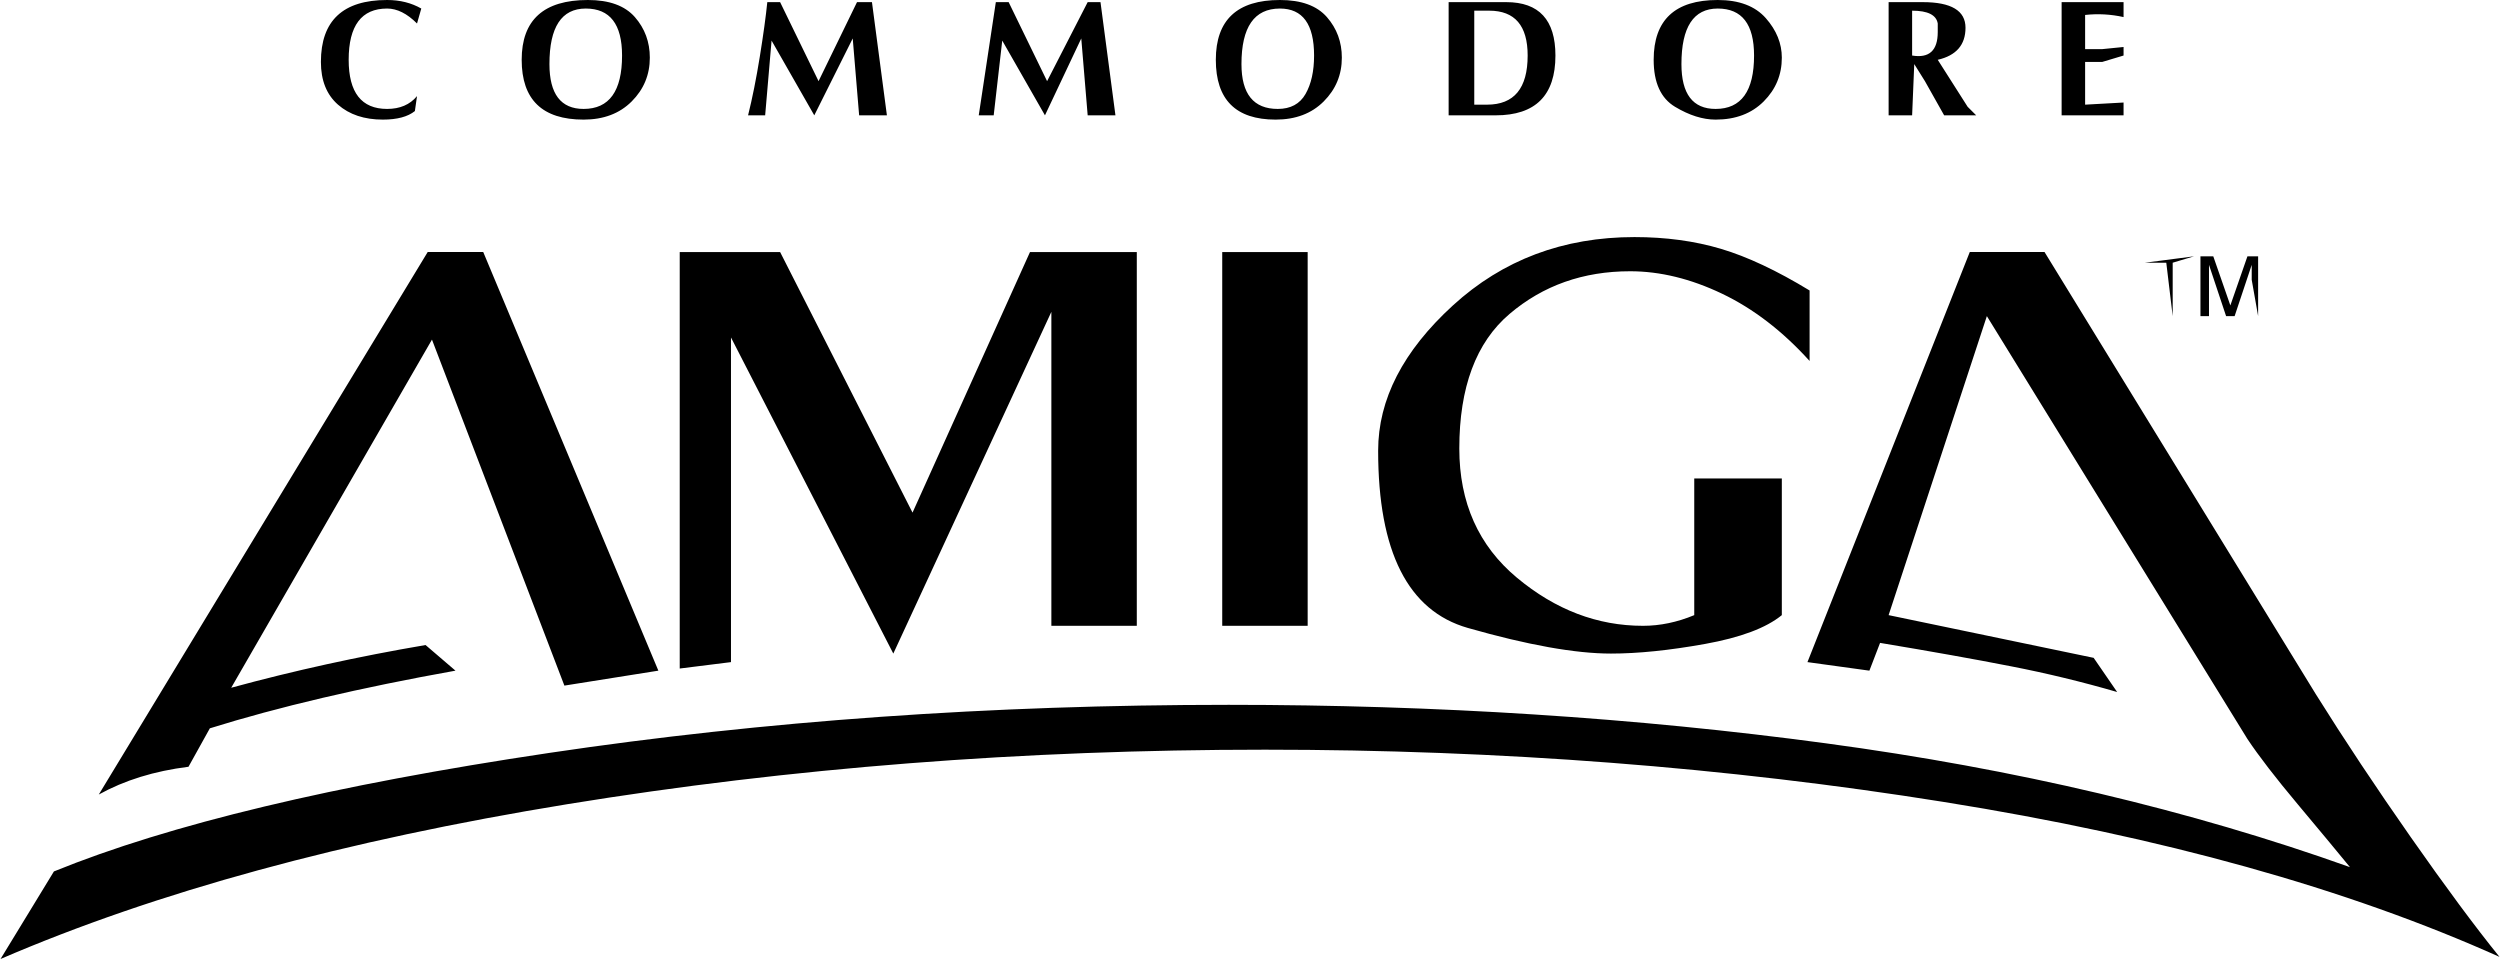
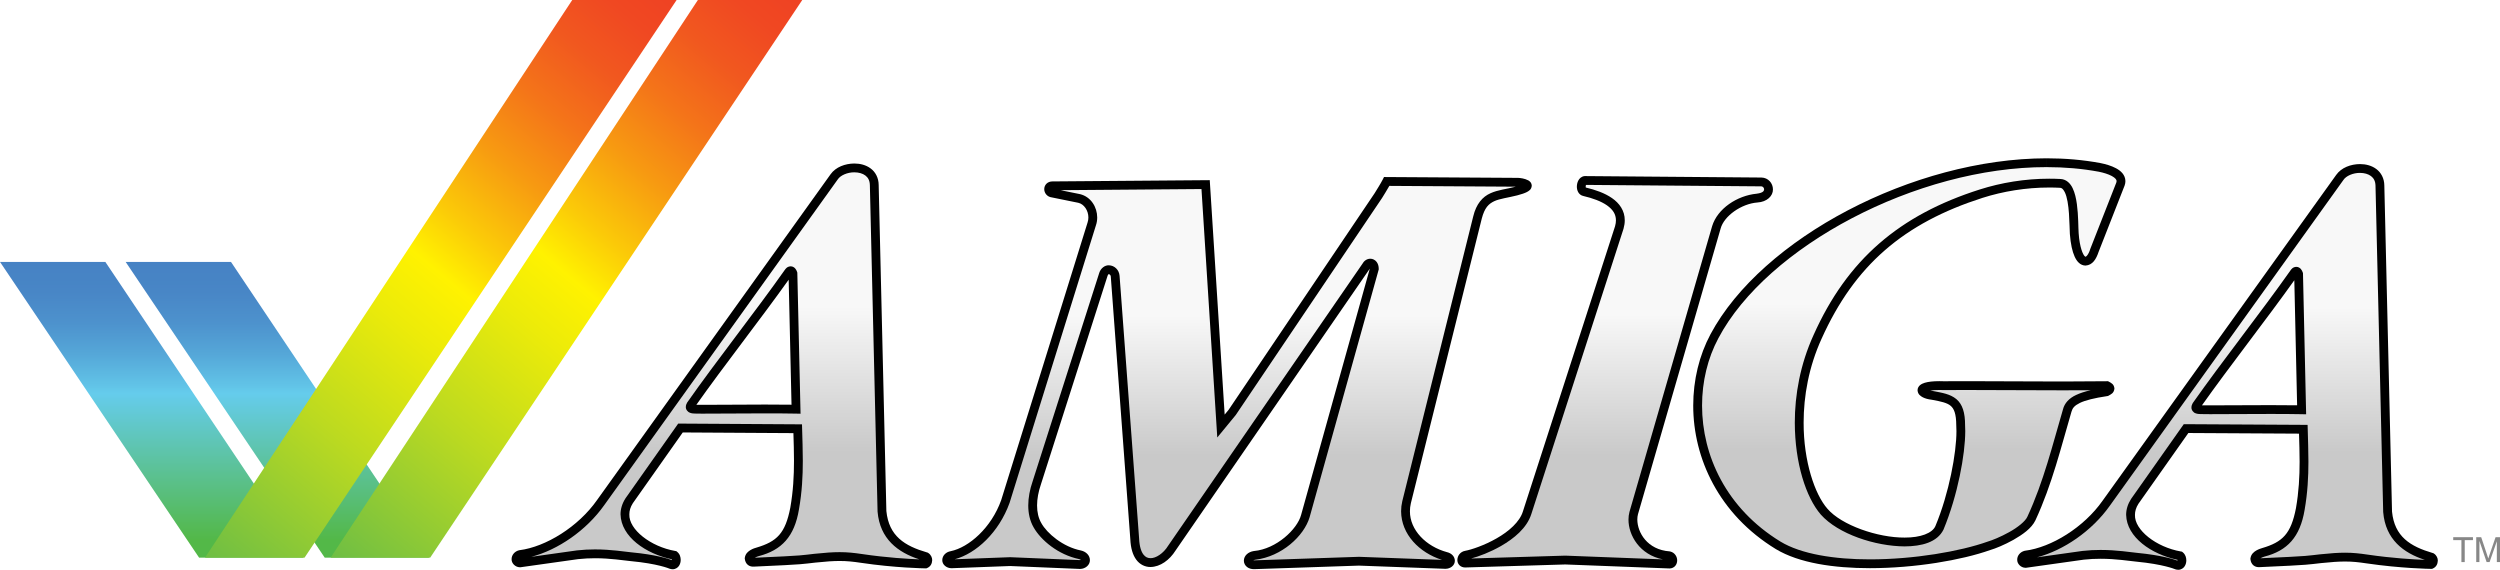
- <svg xmlns="http://www.w3.org/2000/svg" width="2500" height="959" viewBox="0 0 416.515 159.842">
-   <path d="M353.859 19.224h-10.324V.356h10.324v2.492a19.473 19.473 0 0 0-6.408-.356v5.696h2.849l3.56-.356v1.424l-3.56 1.068h-2.849v7.12l6.408-.356v2.136zm-24.563 0h-5.34l-3.204-5.696-1.78-2.848-.355 8.544H314.7V.356h5.695c2.374 0 4.153.356 5.34 1.067 1.187.712 1.78 1.78 1.78 3.204 0 2.848-1.542 4.628-4.628 5.34l4.984 7.832 1.425 1.425zM296.9 9.612c0 2.848-1.009 5.281-3.026 7.298s-4.688 3.026-8.01 3.026c-2.136 0-4.391-.712-6.764-2.136-2.374-1.424-3.561-4.034-3.561-7.832 0-6.646 3.561-9.968 10.68-9.968 3.561 0 6.23 1.009 8.011 3.026 1.78 2.018 2.67 4.212 2.67 6.586zm-37.735-.356c0 6.646-3.322 9.968-9.969 9.968h-7.831V.356h9.611c5.459 0 8.189 2.966 8.189 8.9zm-35.6.356c0 2.848-1.009 5.281-3.026 7.298s-4.688 3.026-8.01 3.026c-6.646 0-9.968-3.323-9.968-9.968S206.121 0 213.241 0c3.561 0 6.17.95 7.832 2.848 1.661 1.899 2.492 4.153 2.492 6.764zm-37.735 9.612h-4.628l-1.068-12.816-6.052 12.816-7.12-12.46-1.424 12.46h-2.492L165.894.356h2.136l6.408 13.172L181.202.356h2.136l2.492 18.868zm-38.092 0h-4.628l-1.068-12.816-6.408 12.816-7.12-12.46-1.068 12.46h-2.848c.712-2.848 1.364-6.112 1.958-9.79.594-3.678 1.009-6.705 1.247-9.078h2.136l6.408 13.172L142.755.356h2.492l2.491 18.868zm-39.515-9.612c0 2.848-1.008 5.281-3.026 7.298s-4.688 3.026-8.01 3.026c-6.882 0-10.323-3.323-10.323-9.968S90.541 0 97.899 0c3.56 0 6.17.95 7.832 2.848 1.661 1.899 2.492 4.153 2.492 6.764zM70.131 1.424l-.712 2.492c-1.661-1.661-3.322-2.492-4.983-2.492-4.272 0-6.408 2.848-6.408 8.544 0 5.458 2.136 8.188 6.408 8.188 2.136 0 3.797-.711 4.983-2.136l-.355 2.492c-1.187.95-2.967 1.424-5.34 1.424-3.085 0-5.578-.831-7.476-2.492-1.898-1.662-2.848-4.035-2.848-7.12C53.399 3.442 57.078 0 64.436 0c2.135 0 4.034.475 5.695 1.424zm306.156 51.264l-1.068-6.052v-2.492l-2.848 8.544h-1.424l-2.849-8.544v8.544h-1.424V42.72h2.137l2.848 8.188 2.848-8.188h1.78v9.968zm-14.239-8.9v8.9l-1.068-8.9h-3.561l8.188-1.068-3.559 1.068zm-144.179 60.519h-14.24V42.008h14.24v62.299zm83.659-44.144c-4.51-4.983-9.375-8.722-14.596-11.214-5.222-2.492-10.324-3.737-15.309-3.737-7.831 0-14.535 2.373-20.113 7.12s-8.366 12.222-8.366 22.428c0 9.018 3.204 16.198 9.612 21.538s13.409 8.01 21.004 8.01c2.848 0 5.695-.594 8.543-1.779V79.743H296.9v22.784c-2.61 2.136-6.883 3.737-12.816 4.806-5.933 1.067-11.154 1.602-15.663 1.602-5.934 0-13.885-1.424-23.852-4.271-9.969-2.849-14.952-12.697-14.952-29.548 0-8.544 4.153-16.613 12.46-24.208 8.307-7.594 18.393-11.392 30.26-11.392 5.221 0 10.027.652 14.418 1.958 4.39 1.306 9.314 3.62 14.773 6.942v11.747zM189.39 104.307h-14.24V51.976l-26.344 56.959-27.056-52.687v54.111l-8.544 1.068V42.008h16.732l22.071 43.432 19.58-43.432h17.8v62.299h.001zm-79.744 7.476l-15.664 2.491-22.071-57.67-33.463 58.027c10.442-2.848 21.241-5.222 32.396-7.12l4.984 4.272c-15.901 2.848-29.548 6.051-40.939 9.611l-3.56 6.408c-5.696.712-10.68 2.254-14.952 4.628L71.2 42.007h9.256l29.19 69.776zm306.869 47.703c-25.395-11.393-56.247-19.996-92.559-25.81s-74.047-8.722-113.207-8.722c-40.346 0-79.09 3.025-116.232 9.077C57.375 140.084 25.869 148.688 0 159.842l8.9-14.596c19.224-7.832 46.753-14.418 82.59-19.758s73.573-8.01 113.207-8.01c34.65 0 67.817 2.136 99.501 6.408 31.684 4.271 60.815 11.154 87.396 20.647-2.136-2.61-5.043-6.111-8.722-10.502s-6.468-8.01-8.366-10.857l-43.432-70.487-16.375 49.84 34.175 7.119 3.916 5.696a200.88 200.88 0 0 0-17.621-4.272c-6.053-1.187-13.351-2.491-21.894-3.916l-1.78 4.629-10.324-1.425 27.056-68.351h12.46l45.212 73.69c4.746 7.595 10.027 15.546 15.841 23.853 5.815 8.306 10.74 14.952 14.775 19.936zM322.888 5.34V3.916c-.237-1.424-1.661-2.136-4.271-2.136v7.476c2.847.474 4.271-.83 4.271-3.916zm-68.352 3.916c0-4.984-2.136-7.476-6.407-7.476h-2.492v15.664h2.136c4.509 0 6.763-2.73 6.763-8.188zm37.736 0c0-5.221-2.018-7.832-6.053-7.832-4.033 0-6.052 3.086-6.052 9.256 0 4.984 1.898 7.476 5.696 7.476 4.274 0 6.409-2.967 6.409-8.9zm-73.334 0c0-5.221-1.898-7.832-5.696-7.832-4.271 0-6.408 3.086-6.408 9.256 0 4.984 2.017 7.476 6.051 7.476 2.137 0 3.679-.83 4.629-2.492.949-1.662 1.424-3.798 1.424-6.408zm-115.343 0c0-5.221-2.018-7.832-6.052-7.832-4.035 0-6.052 3.086-6.052 9.256 0 4.984 1.898 7.476 5.696 7.476 4.271 0 6.408-2.967 6.408-8.9z" fill-rule="evenodd" clip-rule="evenodd" />
+ <svg xmlns="http://www.w3.org/2000/svg" version="1.1" id="Ebene_1" x="0px" y="0px" width="566.929px" height="129.21px" viewBox="0 0 566.929 129.21" enable-background="new 0 0 566.929 129.21" xml:space="preserve">
+   <g id="Ebene_2">
+ </g>
+   <g>
+     <g enable-background="new    ">
+       <g>
+         <g>
+           <linearGradient id="SVGID_1_" gradientUnits="userSpaceOnUse" x1="280.519" y1="41.153" x2="280.519" y2="128.077">
+             <stop offset="0.35" style="stop-color:#F8F8F8" />
+             <stop offset="0.716" style="stop-color:#C9C9C9" />
+           </linearGradient>
+           <path fill="url(#SVGID_1_)" d="M314.466,41.153l29.807,0.189c0.568,0,4.658,0.663-0.453,1.999      c-4.084,1.063-7.43,0.661-8.764,5.979l-16.086,64.575c-1.336,5.769,3.152,10.742,8.955,12.301c1.313,0.32,1.393,1.715-0.158,1.8      l-19.586-0.724l-23.795,0.805c-1.728,0-1.795-1.794,0.085-2.125c5.562-0.567,10.478-5.151,11.548-8.913l15.643-56.077      c0.002-0.846-0.436-1.287-0.914-1.287c-0.35,0-0.723,0.236-0.965,0.719l-44.044,63.917c-1.22,1.967-3.14,3.271-4.838,3.271      c-1.835,0-3.412-1.521-3.578-5.375l-4.433-59.588c-0.048-0.826-0.744-1.454-1.438-1.454c-0.478,0-0.956,0.297-1.222,1.029      l-15.107,47.273c-1.237,3.593-1.325,7.104,0.147,9.646c1.463,2.611,5.229,5.803,9.64,6.701c1.714,0.412,1.628,2.125-0.004,2.209      l-15.824-0.662l-13.293,0.498c-1.561-0.084-1.393-1.631,0.004-1.883c4.578-0.979,9.826-5.638,12.205-12.267l19.571-62.897      c0.821-2.376-0.476-5.236-2.852-5.804l-6.055-1.229c-1.063-0.082-1.215-1.632,0.002-1.632l34.736-0.282l3.482,54.755l2.548-3.1      l33.147-49.172C312.984,43.683,313.968,42.134,314.466,41.153z" />
+           <path d="M282.789,128.577c-0.439-0.336-0.721-0.885-0.715-1.438l0,0c0.017-1.149,1.001-1.98,2.225-2.174l0,0l0.027-0.006      l0.043-0.004c5.083-0.46,9.815-4.928,10.685-8.187l0,0l15.581-55.852l-44.048,63.92c-1.372,2.18-3.473,3.711-5.686,3.744l0,0      c-1.196,0.013-2.412-0.545-3.218-1.644l0,0c-0.812-1.096-1.27-2.636-1.359-4.66l0,0l-4.432-59.601      c-0.002-0.292-0.342-0.518-0.439-0.512l0,0c-0.008,0.004-0.017,0.004-0.027,0.004l0,0c-0.037,0-0.095,0-0.245,0.327l0,0      l-15.114,47.295c-0.582,1.689-0.889,3.343-0.889,4.837l0,0c0,1.529,0.317,2.88,0.963,3.995l0,0      c1.27,2.314,4.902,5.408,9.001,6.216l0,0c1.134,0.255,2.012,1.101,2.019,2.18l0,0c0.014,1.132-1.046,1.981-2.201,2l0,0      l-0.058,0.002l-15.822-0.661l-13.303,0.497l-0.043-0.002c-1.048-0.002-2.078-0.789-2.053-1.84l0,0      c0.014-1.059,0.874-1.847,1.902-2.019l0,0c4.122-0.852,9.223-5.29,11.461-11.587l0,0l19.579-62.925      c0.129-0.373,0.193-0.769,0.193-1.165l0,0c0.002-1.568-0.99-3.044-2.298-3.332l0,0l-6.008-1.221      c-1.043-0.115-1.721-1.01-1.703-1.875l0,0c-0.004-0.42,0.153-0.885,0.506-1.231l0,0c0.35-0.348,0.855-0.52,1.343-0.516l0,0      l35.681-0.288l3.382,53.167l0.906-1.1l33.1-49.101c0.412-0.671,1.393-2.221,1.85-3.125l0,0l0.278-0.551l30.42,0.192      c0.506,0.031,1.437,0.116,2.311,0.574l0,0c0.259,0.159,0.736,0.456,0.773,1.206l0,0c-0.077,0.897-0.635,1.161-1.092,1.428l0,0      c-0.51,0.261-1.194,0.496-2.195,0.759l0,0c-2.138,0.547-3.968,0.733-5.244,1.334l0,0c-1.258,0.611-2.148,1.451-2.799,3.92l0,0      l-16.082,64.559c-0.146,0.621-0.214,1.227-0.214,1.815l0,0c-0.026,4.268,3.657,8.002,8.43,9.287l0,0      c0.945,0.224,1.738,0.93,1.759,1.943l0,0c0.005,1.096-1.052,1.819-2.095,1.827l0,0l-0.054,0.002l-19.602-0.725l-23.782,0.804      c-0.004,0-0.008,0-0.012,0l0,0C283.779,129.074,283.224,128.917,282.789,128.577L282.789,128.577z M284.351,127.074      l23.838-0.806l18.807,0.695c-5.114-1.617-9.239-5.779-9.265-11.028l0,0c-0.002-0.746,0.087-1.503,0.268-2.284l0,0l16.087-64.575      c0.683-2.847,2.131-4.465,3.902-5.25l0,0c1.749-0.792,3.635-0.937,5.578-1.453l0,0c0.047-0.012,0.094-0.024,0.14-0.037l0,0      l-28.643-0.181c-0.553,0.99-1.303,2.17-1.656,2.75l0,0l-33.172,49.208l-4.192,5.097l-3.583-56.34l-31.957,0.258l4.446,0.904      c2.441,0.607,3.862,2.942,3.866,5.286l0,0c0,0.607-0.095,1.223-0.292,1.788l0,0l-19.583,62.938      c-2.42,6.682-7.531,11.459-12.446,12.784l0,0l12.593-0.472l15.813,0.661c0.093-0.009,0.159-0.025,0.205-0.042l0,0      c-0.064-0.056-0.191-0.136-0.394-0.186l0,0c-4.758-0.995-8.658-4.285-10.307-7.18l0,0c-0.852-1.47-1.225-3.183-1.225-4.983l0,0      c0-1.766,0.356-3.627,0.99-5.467l0,0l15.12-47.31c0.332-1.016,1.245-1.716,2.163-1.689l0,0c1.289,0.031,2.329,1.038,2.435,2.381      l0,0l4.434,59.619c0.075,1.801,0.489,2.948,0.963,3.576l0,0c0.485,0.626,0.974,0.827,1.617,0.841l0,0      c1.181,0.033,2.919-1.042,4.013-2.839l0,0l44.007-63.864c0.364-0.692,1.033-1.2,1.825-1.204l0,0      c0.547-0.004,1.088,0.275,1.42,0.707l0,0c0.338,0.433,0.493,0.984,0.491,1.575l0,0l0.002,0.006v0.139l-15.682,56.211      c-1.266,4.242-6.329,8.924-12.339,9.625l0,0c-0.199,0.035-0.332,0.085-0.419,0.131l0,0      C284.258,127.071,284.302,127.074,284.351,127.074L284.351,127.074z" />
+         </g>
+       </g>
+     </g>
+   </g>
+   <g>
+     <g enable-background="new    ">
+       <g>
+         <g>
+           <linearGradient id="SVGID_2_" gradientUnits="userSpaceOnUse" x1="366.273" y1="40.928" x2="366.273" y2="127.911">
+             <stop offset="0.35" style="stop-color:#F8F8F8" />
+             <stop offset="0.716" style="stop-color:#C9C9C9" />
+           </linearGradient>
+           <path fill="url(#SVGID_2_)" d="M359.425,40.928l40.012,0.331c1.883,0,2.766,3.332-1,3.664c-4.02,0.354-8.225,3.215-9.213,6.641      l-18.748,64.8c-0.904,3.438,1.594,9.183,8.051,9.669c1.063,0.246,1.061,1.877,0.08,1.877l-23.631-0.906l-22.697,0.686      c-1.232,0-0.896-1.629,0.154-1.795c3.111-0.567,12.154-4.076,13.879-9.634l20.902-64.692c1.309-4.656-3.016-6.949-7.922-8.095      C358.23,43.304,358.447,41.011,359.425,40.928z" />
+           <path d="M378.567,128.909l-23.601-0.905l-22.688,0.684c-0.466,0.007-0.964-0.152-1.31-0.503l0,0      c-0.347-0.346-0.484-0.805-0.48-1.199l0,0c0.017-0.946,0.649-1.87,1.765-2.074l0,0c1.394-0.249,4.396-1.25,7.141-2.83l0,0      c2.772-1.573,5.256-3.759,5.967-6.128l0,0l20.89-64.654c0.14-0.494,0.198-0.94,0.198-1.343l0,0      c-0.011-1.41-0.699-2.438-2.036-3.391l0,0c-1.326-0.927-3.256-1.631-5.328-2.112l0,0c-0.559-0.099-0.999-0.5-1.203-0.895l0,0      c-0.222-0.411-0.292-0.83-0.295-1.237l0,0c0.005-0.481,0.103-0.957,0.343-1.406l0,0c0.228-0.432,0.7-0.921,1.414-0.984l0,0      l0.046-0.002l40.049,0.33c1.554,0.023,2.613,1.308,2.615,2.68l0,0c0.033,1.493-1.355,2.853-3.528,2.98l0,0      c-3.64,0.282-7.577,3.06-8.341,5.923l0,0l-18.74,64.777c-0.097,0.361-0.148,0.768-0.148,1.201l0,0      c0.021,2.933,2.246,6.833,7.308,7.215l0,0l0.069,0.006l0.079,0.019c1.071,0.253,1.595,1.223,1.581,2.029l0,0      c-0.003,0.402-0.111,0.824-0.403,1.195l0,0c-0.276,0.364-0.781,0.626-1.323,0.626l0,0      C378.592,128.909,378.58,128.909,378.567,128.909L378.567,128.909z M377.115,126.852c-5.262-1.019-7.84-5.458-7.82-9.032l0,0      c0-0.594,0.07-1.17,0.221-1.734l0,0l18.747-64.799c1.214-3.99,5.686-6.932,10.086-7.36l0,0c1.625-0.208,1.671-0.715,1.704-0.988      l0,0c0-0.357-0.309-0.678-0.624-0.68l0,0l-39.771-0.328c-0.037,0.094-0.072,0.251-0.07,0.39l0,0      c-0.002,0.08,0.01,0.151,0.021,0.201l0,0c2.188,0.52,4.295,1.258,5.947,2.402l0,0c1.666,1.141,2.905,2.851,2.893,5.032l0,0      c0.002,0.603-0.09,1.233-0.282,1.921l0,0l-20.899,64.679c-1.018,3.199-3.918,5.548-6.878,7.26l0,0      c-2.466,1.408-4.993,2.362-6.781,2.833l0,0l21.378-0.647L377.115,126.852L377.115,126.852z" />
+         </g>
+       </g>
+     </g>
+   </g>
+   <g>
+     <g enable-background="new    ">
+       <g>
+         <g>
+           <linearGradient id="SVGID_3_" gradientUnits="userSpaceOnUse" x1="432.982" y1="36.898" x2="432.982" y2="127.848">
+             <stop offset="0.35" style="stop-color:#F8F8F8" />
+             <stop offset="0.716" style="stop-color:#C9C9C9" />
+           </linearGradient>
+           <path fill="url(#SVGID_3_)" d="M464.128,36.898c4.105,0,8.133,0.34,12.004,1.062c2.461,0.496,5.475,1.62,4.738,3.746      l-5.906,15.057c-0.467,1.534-1.244,2.462-2.031,2.462c-1.094,0-2.207-1.792-2.551-6.244c-0.195-2.436,0.197-11.205-3.146-11.393      c-0.85-0.046-1.695-0.067-2.543-0.067c-5.363,0-10.688,0.885-15.43,2.396c-18.068,5.767-29.525,15.623-37.08,32.453      c-7.385,16.19-3.738,33.692,1.479,39.662c3.557,4.065,11.865,6.874,18.252,6.874c3.75,0,6.836-0.971,7.904-3.225      c3.457-8.307,5.133-18.494,4.809-23.15c0.014-5.647-2.201-6.086-6.41-6.866c-2.951-0.313-3.895-2.228,1.615-2.228      c0.293,0,0.604,0.006,0.936,0.02c1.771-0.012,3.492-0.018,5.189-0.018c3.881,0,7.602,0.021,11.299,0.039      c3.473,0.019,6.924,0.035,10.473,0.035c3.246,0,6.576-0.017,10.072-0.06c0.98,0.483,0.896,0.897-0.088,1.384      c-5.973,0.896-8.352,2.043-8.924,4.254c-2.311,7.85-4.383,16.438-8.123,24.488c-1.33,2.883-7.605,5.626-9.648,6.204      c-6.354,2.263-16.916,4.063-26.975,4.063c-8.072,0-15.822-1.16-20.813-4.184c-18.713-11.438-22.078-33.127-14.438-47.428      C400.123,54.96,434.261,36.898,464.128,36.898z" />
+           <path d="M402.708,124.517c-12.916-7.888-18.738-20.608-18.732-32.545l0,0c0-5.78,1.356-11.39,3.934-16.207l0,0      c11.65-21.742,45.962-39.819,76.22-39.867l0,0v1v1c-29.481-0.048-63.445,17.999-74.457,38.811l0,0      c-2.409,4.504-3.695,9.795-3.695,15.264l0,0c0.008,11.303,5.468,23.312,17.77,30.837l0,0c4.69,2.859,12.321,4.049,20.296,4.038      l0,0c9.934,0.005,20.445-1.794,26.701-4.025l0,0c0.903-0.253,2.967-1.072,4.874-2.147l0,0c1.921-1.054,3.698-2.475,4.14-3.517      l0,0c3.688-7.93,5.753-16.466,8.063-24.315l0,0c0.348-1.418,1.398-2.544,2.974-3.272l0,0c0.896-0.426,1.977-0.774,3.296-1.08      l0,0c-2.17,0.016-4.283,0.022-6.362,0.022l0,0c-3.552,0-7.005-0.017-10.478-0.035l0,0c-3.697-0.017-7.416-0.038-11.294-0.038      l0,0c-1.695,0-3.413,0.006-5.23,0.017l0,0c-0.318-0.013-0.615-0.019-0.895-0.019l0,0c-0.887-0.014-1.592,0.053-2.105,0.139l0,0      c0.181,0.039,0.381,0.072,0.596,0.095l0,0l0.027,0.002l0.05,0.009c2.085,0.4,3.839,0.667,5.237,1.815l0,0      c1.408,1.185,1.998,3.086,1.989,5.981l0,0c0,0,0,0,0,0.02l0,0c0.026,0.392,0.038,0.818,0.038,1.275l0,0      c-0.009,5.254-1.692,14.506-4.941,22.337l0,0c-1.426,2.861-4.932,3.777-8.809,3.796l0,0c-6.67-0.038-15.076-2.803-19.005-7.216      l0,0c-3.354-3.879-5.881-11.648-5.9-20.854l0,0c0-6.263,1.207-13.178,4.262-19.878l0,0      c7.631-17.053,19.421-27.189,37.688-32.994l0,0c4.841-1.542,10.261-2.443,15.735-2.443l0,0c0.863,0,1.727,0.021,2.599,0.067l0,0      c1.324,0.072,2.228,1.042,2.717,2.074l0,0c0.514,1.057,0.789,2.327,0.97,3.643l0,0c0.356,2.613,0.308,5.481,0.4,6.599l0,0      c0.222,3.23,0.994,4.917,1.411,5.228l0,0c0.107,0.093,0.135,0.091,0.141,0.091l0,0c0,0,0.002,0,0.002,0.002l0,0      c0-0.008,0.122-0.002,0.367-0.295l0,0c0.233-0.28,0.505-0.785,0.707-1.459l0,0l0.017-0.05l5.898-15.034      c0.046-0.135,0.059-0.236,0.059-0.316l0,0c0.021-0.28-0.248-0.703-1.074-1.154l0,0c-0.789-0.432-1.931-0.771-2.958-0.975l0,0      c-3.803-0.709-7.77-1.044-11.818-1.044l0,0v-1v-1c4.158,0,8.247,0.345,12.199,1.082l0,0c1.162,0.236,2.445,0.594,3.529,1.177      l0,0c1.049,0.564,2.102,1.474,2.122,2.914l0,0c0.003,0.322-0.057,0.642-0.179,1l0,0l-5.9,15.043      c-0.543,1.631-1.344,2.999-2.969,3.109l0,0c-1.16-0.023-1.954-0.897-2.465-2.036l0,0c-0.535-1.177-0.903-2.83-1.083-5.127l0,0      c-0.126-1.924-0.031-7.288-1.171-9.513l0,0c-0.385-0.741-0.688-0.939-1.033-0.96l0,0c-0.83-0.046-1.657-0.065-2.487-0.065l0,0      c-5.255-0.002-10.483,0.868-15.126,2.348l0,0c-17.869,5.729-28.992,15.304-36.476,31.915l0,0      c-2.925,6.411-4.083,13.044-4.083,19.052l0,0c-0.02,8.812,2.548,16.308,5.405,19.537l0,0c3.184,3.719,11.396,6.57,17.499,6.532      l0,0c3.624,0.019,6.29-1.007,6.98-2.609l0,0c3.12-7.475,4.78-16.659,4.771-21.523l0,0c0-0.43-0.015-0.825-0.036-1.177l0,0      l-0.002-0.034V96.53c0,0-0.002,0-0.002-0.053l0,0c-0.009-2.705-0.526-3.821-1.276-4.451l0,0      c-0.752-0.662-2.193-1.001-4.285-1.374l0,0c-0.786-0.09-1.463-0.271-2.019-0.551l0,0c-0.522-0.29-1.14-0.667-1.2-1.608l0,0      c-0.005-0.499,0.282-0.927,0.579-1.162l0,0c0.305-0.249,0.644-0.398,1.044-0.524l0,0c0.798-0.242,1.866-0.368,3.363-0.371l0,0      c0.307,0,0.631,0.007,0.931,0.021l0,0c1.772-0.013,3.495-0.019,5.194-0.019l0,0c3.885,0,7.607,0.022,11.305,0.04l0,0      c3.473,0.019,6.921,0.035,10.467,0.035l0,0c3.243-0.002,6.567-0.017,10.061-0.061l0,0l0.236-0.005l0.217,0.107      c0.512,0.289,1.158,0.554,1.251,1.559l0,0c-0.124,1.084-0.796,1.293-1.333,1.617l0,0l-0.144,0.071l-0.155,0.023      c-2.944,0.438-4.961,0.947-6.205,1.548l0,0c-1.251,0.619-1.675,1.173-1.908,2l0,0c-2.302,7.813-4.382,16.457-8.174,24.623l0,0      c-0.891,1.845-2.916,3.238-4.976,4.42l0,0c-2.072,1.162-4.169,2.002-5.245,2.308l0,0c-6.515,2.314-17.129,4.118-27.31,4.123l0,0      C415.871,128.837,408,127.704,402.708,124.517L402.708,124.517z" />
+         </g>
+       </g>
+     </g>
+   </g>
+   <path fill="#878787" d="M558.181,127.465v-4.979h-1.861v-0.668h4.477v0.668h-1.867v4.979H558.181z" />
+   <path fill="#878787" d="M561.539,127.465v-5.646h1.125l1.338,4c0.123,0.371,0.213,0.65,0.271,0.836  c0.063-0.205,0.164-0.508,0.299-0.905l1.352-3.931h1.006v5.646h-0.719v-4.727l-1.643,4.727h-0.674l-1.633-4.808v4.808H561.539z" />
+   <g>
+     <linearGradient id="SVGID_4_" gradientUnits="userSpaceOnUse" x1="60.549" y1="-1452.352" x2="60.549" y2="-1385.286" gradientTransform="matrix(1 0 0 -1 2.3501 -1325.893)">
+       <stop offset="0.06" style="stop-color:#53B848" />
+       <stop offset="0.555" style="stop-color:#65CCEC" />
+       <stop offset="0.583" style="stop-color:#61C3E7" />
+       <stop offset="0.688" style="stop-color:#55A7D8" />
+       <stop offset="0.793" style="stop-color:#4D92CD" />
+       <stop offset="0.898" style="stop-color:#4886C6" />
+       <stop offset="1" style="stop-color:#4682C4" />
+     </linearGradient>
+     <polygon fill="url(#SVGID_4_)" points="28.491,59.393 52.378,59.393 97.306,126.459 73.637,126.459  " />
+     <linearGradient id="SVGID_5_" gradientUnits="userSpaceOnUse" x1="72.555" y1="-1452.288" x2="179.013" y2="-1325.416" gradientTransform="matrix(1 0 0 -1 2.3501 -1325.893)">
+       <stop offset="0" style="stop-color:#6EBE44" />
+       <stop offset="0.001" style="stop-color:#6EBE44" />
+       <stop offset="0.245" style="stop-color:#BCDA20" />
+       <stop offset="0.419" style="stop-color:#ECEB09" />
+       <stop offset="0.505" style="stop-color:#FFF200" />
+       <stop offset="0.578" style="stop-color:#FBCA08" />
+       <stop offset="0.679" style="stop-color:#F79A11" />
+       <stop offset="0.775" style="stop-color:#F47419" />
+       <stop offset="0.864" style="stop-color:#F1581F" />
+       <stop offset="0.941" style="stop-color:#F04822" />
+       <stop offset="1" style="stop-color:#EF4223" />
+     </linearGradient>
+     <polygon fill="url(#SVGID_5_)" points="158.261,0.001 181.93,0.001 97.553,126.459 74.98,126.459  " />
+   </g>
+   <g>
+     <linearGradient id="SVGID_6_" gradientUnits="userSpaceOnUse" x1="32.058" y1="-1452.351" x2="32.058" y2="-1385.286" gradientTransform="matrix(1 0 0 -1 2.3501 -1325.893)">
+       <stop offset="0.06" style="stop-color:#53B848" />
+       <stop offset="0.555" style="stop-color:#65CCEC" />
+       <stop offset="0.583" style="stop-color:#61C3E7" />
+       <stop offset="0.688" style="stop-color:#55A7D8" />
+       <stop offset="0.793" style="stop-color:#4D92CD" />
+       <stop offset="0.898" style="stop-color:#4886C6" />
+       <stop offset="1" style="stop-color:#4682C4" />
+     </linearGradient>
+     <polygon fill="url(#SVGID_6_)" points="0,59.393 23.889,59.393 68.816,126.458 45.147,126.458  " />
+     <linearGradient id="SVGID_7_" gradientUnits="userSpaceOnUse" x1="44.064" y1="-1452.287" x2="150.521" y2="-1325.416" gradientTransform="matrix(1 0 0 -1 2.3501 -1325.893)">
+       <stop offset="0" style="stop-color:#6EBE44" />
+       <stop offset="0.001" style="stop-color:#6EBE44" />
+       <stop offset="0.245" style="stop-color:#BCDA20" />
+       <stop offset="0.419" style="stop-color:#ECEB09" />
+       <stop offset="0.505" style="stop-color:#FFF200" />
+       <stop offset="0.578" style="stop-color:#FBCA08" />
+       <stop offset="0.679" style="stop-color:#F79A11" />
+       <stop offset="0.775" style="stop-color:#F47419" />
+       <stop offset="0.864" style="stop-color:#F1581F" />
+       <stop offset="0.941" style="stop-color:#F04822" />
+       <stop offset="1" style="stop-color:#EF4223" />
+     </linearGradient>
+     <polygon fill="url(#SVGID_7_)" points="129.769,0 153.438,0 69.063,126.458 46.489,126.458  " />
+   </g>
+   <g>
+     <linearGradient id="SVGID_8_" gradientUnits="userSpaceOnUse" x1="163.706" y1="38.08" x2="163.706" y2="128.09">
+       <stop offset="0.35" style="stop-color:#F8F8F8" />
+       <stop offset="0.716" style="stop-color:#C9C9C9" />
+     </linearGradient>
+     <path fill="url(#SVGID_8_)" d="M154.313,97.063l-11.644,16.511c-3.452,5.399,3.078,11.04,10.279,12.354   c0.66,0.513,0.548,2.163-0.415,2.163c-0.105,0-0.219-0.02-0.345-0.063c-0.144-0.063-2.86-1.194-9.034-1.771   c-1.652-0.156-4.623-0.663-8.245-0.663c-1.248,0-2.571,0.062-3.947,0.214l-13.024,1.834c-1.232-0.082-1.229-1.551,0.002-1.882   c6.293-0.813,13.835-5.481,18.259-11.771l52.979-73.901c0.875-1.269,2.745-2.007,4.565-2.007c2.279,0,4.474,1.158,4.517,3.887   l1.745,73.983c0.566,6.204,4.724,8.829,9.962,10.294c0.732,0.495,0.411,1.477-0.086,1.645c-0.34-0.007-6.801-0.105-14.522-1.254   c-1.807-0.267-3.22-0.421-4.946-0.421c-1.493,0-3.221,0.116-5.64,0.373c-3.029,0.32-1.598,0.366-13.862,0.91   c-0.466,0.022-0.919-0.099-1.017-0.888c0.109-0.91,1.48-1.349,1.918-1.465c4.9-1.358,7.317-3.816,8.392-9.847   c1.16-6.631,0.85-12.269,0.694-18.071L154.313,97.063z M173.393,92.741c2.696,0,5.234,0.015,7.125,0.056L179.816,62   c-0.133-0.4-0.313-0.605-0.519-0.605c-0.169,0-0.357,0.145-0.546,0.439c-6.558,9.313-15.59,20.729-22.065,29.973   c-0.415,0.729-0.001,0.979,0.98,0.979c0.157,0.015,0.688,0.02,1.498,0.02c1.393,0,3.607-0.016,6.142-0.027   C167.84,92.759,170.696,92.741,173.393,92.741" />
+     <path d="M152.533,129.088c-0.23,0.002-0.456-0.042-0.669-0.114l0,0l-0.036-0.013l-0.039-0.017c-0.031-0.015-2.65-1.127-8.73-1.695   l0,0c-1.722-0.163-4.612-0.656-8.149-0.658l0,0c-1.216,0-2.503,0.062-3.809,0.205l0,0l-13.125,1.848l-0.105-0.006   c-1.026-0.017-1.9-0.914-1.856-1.844l0,0c-0.006-0.916,0.684-1.756,1.668-2.002l0,0l0.064-0.019l0.064-0.006   c5.928-0.746,13.334-5.301,17.576-11.362l0,0l52.967-73.887c1.179-1.655,3.311-2.422,5.39-2.438l0,0   c1.305,0.002,2.629,0.323,3.696,1.121l0,0c1.074,0.79,1.809,2.118,1.819,3.742l0,0l1.744,73.946   c0.572,5.681,4.13,7.903,9.232,9.391l0,0l0.155,0.043l0.135,0.092c0.586,0.381,0.885,1.055,0.87,1.616l0,0   c-0.029,0.767-0.35,1.46-1.189,1.803l0,0l-0.166,0.058l-0.18-0.004c-0.354-0.007-6.859-0.105-14.648-1.262l0,0   c-1.79-0.266-3.135-0.411-4.799-0.411l0,0c-1.44-0.002-3.133,0.112-5.535,0.367l0,0c-2.978,0.314-1.688,0.373-13.937,0.914l0,0   c-0.072,0.002-0.116,0-0.128,0l0,0c-0.325,0.002-0.788-0.054-1.208-0.384l0,0c-0.423-0.333-0.645-0.857-0.705-1.38l0,0   l-0.015-0.122l0.015-0.12c0.139-0.966,0.814-1.474,1.328-1.776l0,0c0.539-0.311,1.057-0.462,1.316-0.532l0,0   c4.65-1.38,6.546-3.232,7.675-9.058l0,0c0.661-3.779,0.835-7.231,0.835-10.606l0,0c0-2.11-0.069-4.192-0.13-6.297l0,0   l-25.096-0.154l-11.318,16.047c-0.563,0.883-0.792,1.712-0.793,2.526l0,0c-0.135,3.433,4.824,7.333,10.41,8.303l0,0l0.238,0.043   l0.195,0.151c0.632,0.521,0.792,1.2,0.804,1.826l0,0c-0.004,0.44-0.096,0.895-0.369,1.323l0,0c-0.253,0.419-0.81,0.803-1.424,0.803   l0,0C152.559,129.088,152.546,129.088,152.533,129.088L152.533,129.088z M143.246,125.261c5.473,0.512,8.313,1.454,9.117,1.759l0,0   c0.001-0.019,0.002-0.038,0.002-0.058l0,0c0-0.047-0.005-0.094-0.013-0.136l0,0c-5.933-1.258-11.505-5.107-11.634-10.188l0,0   c-0.002-1.208,0.36-2.443,1.133-3.644l0,0l11.646-16.51l0.298-0.428l28.075,0.173l0.027,0.967c0.064,2.423,0.158,4.835,0.158,7.319   l0,0c0.002,3.445-0.178,7.028-0.866,10.955l0,0c-1.021,6.235-3.96,9.298-9.119,10.638l0,0c-0.183,0.035-0.621,0.205-0.905,0.375   l0,0c11.97-0.535,10.449-0.57,13.503-0.893l0,0c2.437-0.259,4.2-0.379,5.746-0.379l0,0c1.786,0,3.268,0.163,5.093,0.433l0,0   c5.646,0.84,10.62,1.112,12.971,1.201l0,0c-4.847-1.563-8.941-4.615-9.469-10.806l0,0l-0.002-0.033l-1.747-74.025   c-0.031-1.098-0.417-1.711-1.021-2.184l0,0c-0.609-0.462-1.521-0.721-2.495-0.719l0,0c-1.563-0.019-3.17,0.692-3.753,1.589l0,0   l-52.973,73.893c-4.064,5.747-10.508,10.144-16.537,11.712l0,0l10.37-1.461c1.417-0.157,2.777-0.22,4.06-0.222l0,0   C138.614,124.591,141.667,125.111,143.246,125.261L143.246,125.261z M154.307,98.062l0.006-0.998L154.307,98.062L154.307,98.062z    M180.496,93.795c-1.877-0.039-4.412-0.056-7.104-0.054l0,0V91.74c2.232,0,4.356,0.01,6.102,0.036l0,0l-0.646-28.35   c-6.368,8.949-14.75,19.6-20.933,28.37l0,0c0.228,0.005,0.685,0.01,1.249,0.008l0,0c1.386,0,3.602-0.015,6.136-0.026l0,0   c2.534-0.019,5.392-0.037,8.093-0.037l0,0v2.001c-2.693-0.002-5.547,0.017-8.083,0.035l0,0c-2.534,0.011-4.747,0.027-6.146,0.027   l0,0c-0.815-0.002-1.295-0.002-1.576-0.021l0,0c-0.396-0.006-0.752-0.032-1.145-0.188l0,0c-0.41-0.114-0.957-0.705-0.918-1.313l0,0   c0.006-0.403,0.139-0.696,0.292-0.972l0,0l0.024-0.045l0.025-0.033c6.5-9.281,15.533-20.696,22.043-29.94l0,0   c0.269-0.385,0.603-0.852,1.386-0.897l0,0c0.452-0.006,0.843,0.251,1.044,0.5l0,0c0.214,0.251,0.33,0.512,0.425,0.79l0,0   l0.046,0.143l0.731,31.991L180.496,93.795L180.496,93.795z" />
+   </g>
+   <g>
+     <linearGradient id="SVGID_9_" gradientUnits="userSpaceOnUse" x1="505.14" y1="38.209" x2="505.14" y2="128.211">
+       <stop offset="0.35" style="stop-color:#F8F8F8" />
+       <stop offset="0.716" style="stop-color:#C9C9C9" />
+     </linearGradient>
+     <path fill="url(#SVGID_9_)" d="M551.406,126.374c0.732,0.481,0.398,1.464-0.086,1.632c-0.34-0.006-6.801-0.105-14.521-1.238   c-1.834-0.271-3.254-0.43-5.002-0.43c-1.479,0-3.188,0.113-5.584,0.366c-3.041,0.317-1.598,0.364-13.877,0.91   c-0.457,0.021-0.904-0.099-1.002-0.888c0.107-0.908,1.48-1.338,1.906-1.467c4.908-1.348,7.326-3.814,8.404-9.845   c1.158-6.618,0.838-12.256,0.684-18.069l-26.588-0.152l-11.645,16.512c-3.439,5.393,3.09,11.023,10.289,12.338   c0.662,0.521,0.539,2.168-0.422,2.168c-0.107,0-0.223-0.021-0.352-0.063c-0.146-0.061-2.859-1.184-9.021-1.773   c-1.65-0.156-4.625-0.662-8.246-0.662c-1.248,0-2.57,0.059-3.945,0.213l-13.035,1.834c-1.221-0.084-1.219-1.551,0.004-1.881   c6.305-0.814,13.834-5.472,18.27-11.771l52.98-73.885c0.875-1.274,2.744-2.013,4.563-2.013c2.281,0,4.48,1.163,4.521,3.891   l1.744,73.972C542,122.283,546.169,124.896,551.406,126.374z M514.792,92.873c2.705,0,5.256,0.016,7.152,0.057l-0.689-30.813   c-0.137-0.4-0.318-0.605-0.521-0.605c-0.172,0-0.355,0.144-0.539,0.44c-6.568,9.325-15.592,20.739-22.078,29.97   c-0.404,0.732-0.002,0.98,0.979,0.98c0.191,0.018,0.945,0.021,2.078,0.021c1.377,0,3.32-0.012,5.516-0.021   C509.218,92.889,512.083,92.873,514.792,92.873" />
+     <path d="M493.962,129.21c-0.242,0-0.459-0.047-0.656-0.11l0,0l-0.047-0.015l-0.031-0.013c-0.063-0.025-2.661-1.119-8.733-1.703l0,0   c-1.721-0.164-4.616-0.656-8.152-0.658l0,0c-1.217,0-2.501,0.058-3.807,0.204l0,0l-13.136,1.849l-0.106-0.008   c-1.025-0.02-1.892-0.918-1.847-1.844l0,0c-0.009-0.913,0.679-1.751,1.66-2l0,0l0.063-0.019l0.066-0.007   c5.94-0.747,13.335-5.289,17.586-11.362l0,0l52.968-73.869c1.179-1.661,3.311-2.429,5.388-2.446l0,0   c1.308,0.002,2.633,0.323,3.7,1.121l0,0c1.075,0.792,1.812,2.122,1.82,3.746l0,0l1.744,73.939c0.562,5.683,4.129,7.894,9.233,9.396   l0,0l-0.271,0.962l0.271-0.962l0.146,0.04l0.13,0.085c0.593,0.374,0.894,1.054,0.877,1.607l0,0   c-0.036,0.773-0.346,1.45-1.174,1.803l0,0l-0.173,0.062l-0.183-0.004c-0.358-0.006-6.86-0.106-14.648-1.248l0,0   c-1.82-0.271-3.171-0.419-4.856-0.419l0,0c-1.427,0-3.101,0.11-5.48,0.361l0,0c-2.988,0.313-1.685,0.371-13.947,0.915l0,0   c-0.053,0.002-0.093,0-0.123,0l0,0c-0.32,0.002-0.781-0.053-1.203-0.384l0,0c-0.425-0.334-0.644-0.858-0.701-1.383l0,0   l-0.015-0.117l0.015-0.121c0.136-0.968,0.815-1.474,1.325-1.774l0,0c0.533-0.306,1.053-0.461,1.308-0.54l0,0   c4.657-1.367,6.553-3.228,7.685-9.052l0,0c0.654-3.743,0.828-7.169,0.828-10.52l0,0c0-2.138-0.072-4.247-0.133-6.384l0,0   l-25.098-0.144l-11.319,16.047c-0.559,0.881-0.786,1.707-0.788,2.517l0,0c-0.134,3.429,4.824,7.327,10.415,8.3l0,0l0.244,0.043   l0.196,0.157c0.622,0.52,0.781,1.195,0.792,1.817l0,0c-0.003,0.443-0.096,0.898-0.37,1.327l0,0   c-0.254,0.421-0.81,0.807-1.428,0.807l0,0C493.986,129.21,493.974,129.21,493.962,129.21L493.962,129.21z M484.683,125.38   c5.496,0.524,8.346,1.477,9.11,1.765l0,0c0.003-0.021,0.004-0.045,0.003-0.068l0,0c0-0.047-0.005-0.094-0.013-0.136l0,0   c-5.934-1.259-11.505-5.105-11.636-10.182l0,0c-0.002-1.204,0.361-2.434,1.13-3.632l0,0l11.943-16.938l28.078,0.161l0.027,0.968   c0.062,2.451,0.159,4.891,0.159,7.404l0,0c0,3.419-0.178,6.974-0.857,10.868l0,0c-1.025,6.231-3.965,9.305-9.101,10.625l0,0   c-0.204,0.047-0.638,0.217-0.921,0.385l0,0c11.963-0.536,10.435-0.572,13.5-0.892l0,0c2.414-0.255,4.157-0.372,5.688-0.372l0,0   c1.811,0,3.3,0.166,5.146,0.439l0,0c5.623,0.825,10.58,1.099,12.942,1.188l0,0c-4.831-1.574-8.92-4.615-9.437-10.805l0,0   l-0.004-0.036l-1.743-74.008c-0.032-1.096-0.416-1.711-1.023-2.185l0,0c-0.609-0.465-1.524-0.724-2.499-0.722l0,0   c-1.559-0.017-3.166,0.692-3.75,1.597l0,0l-52.975,73.877c-4.07,5.749-10.494,10.134-16.522,11.706l0,0l10.354-1.456   c1.418-0.159,2.777-0.219,4.058-0.219l0,0C480.047,124.711,483.101,125.23,484.683,125.38L484.683,125.38z M459.447,126.936   l-0.003-0.002C459.444,126.935,459.445,126.935,459.447,126.936L459.447,126.936z M521.921,93.928   c-1.882-0.04-4.43-0.056-7.131-0.056l0,0v-2c2.242,0,4.378,0.01,6.131,0.038l0,0l-0.635-28.358   c-6.378,8.958-14.751,19.604-20.941,28.36l0,0c0.297,0.007,0.975,0.013,1.828,0.011l0,0c1.37,0,3.314-0.011,5.509-0.021l0,0   c2.53-0.013,5.397-0.029,8.108-0.029l0,0v2c-2.705,0-5.567,0.016-8.099,0.028l0,0c-2.193,0.01-4.138,0.022-5.519,0.022l0,0   c-1.137-0.002-1.827,0-2.154-0.023l0,0c-0.398-0.007-0.754-0.032-1.149-0.188l0,0c-0.416-0.117-0.953-0.718-0.911-1.313l0,0   c0.004-0.405,0.138-0.692,0.282-0.962l0,0l0.025-0.047l0.032-0.044c6.511-9.265,15.535-20.68,22.045-29.921l0,0   c0.26-0.391,0.607-0.873,1.391-0.913l0,0c0.455-0.004,0.839,0.253,1.039,0.497l0,0c0.214,0.249,0.331,0.507,0.429,0.786l0,0   l0.049,0.145l0.716,32.012L521.921,93.928L521.921,93.928z M514.791,93.872v0.002V93.872L514.791,93.872z" />
+   </g>
</svg>
